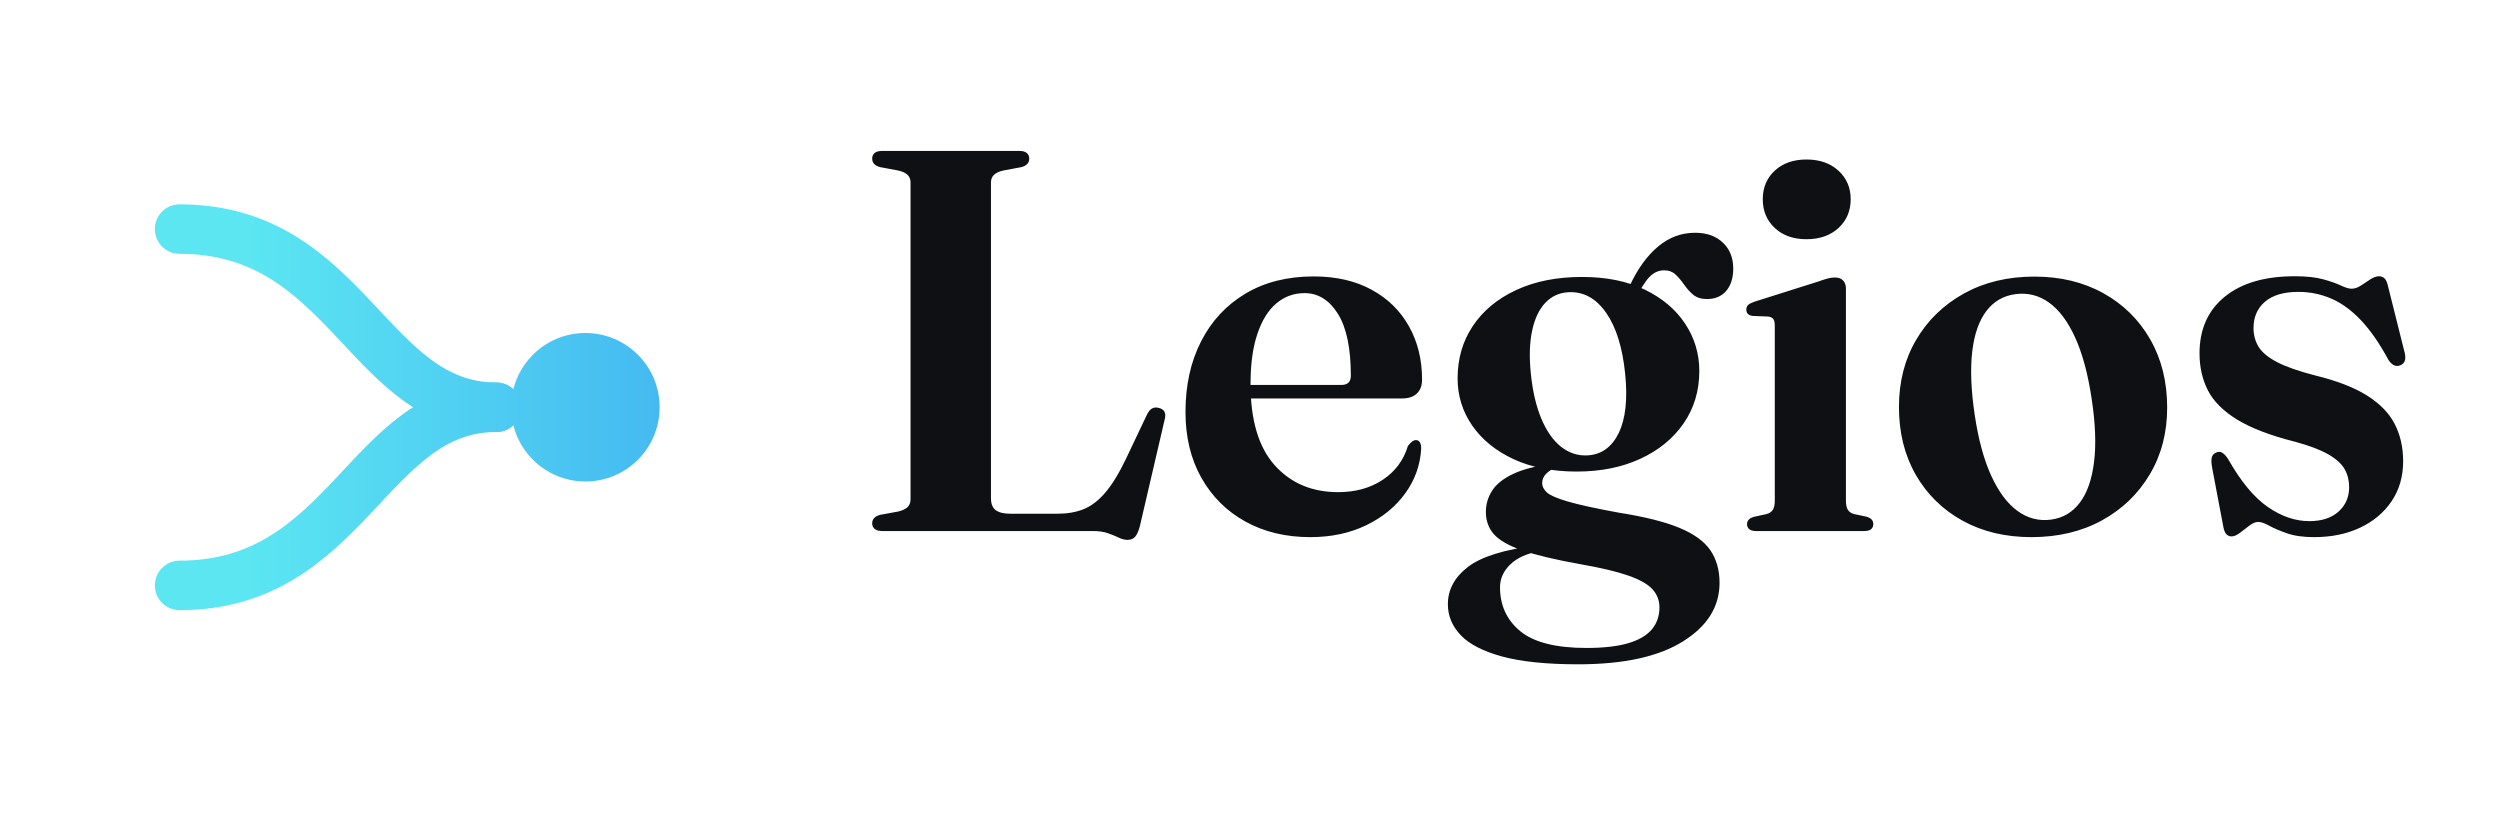
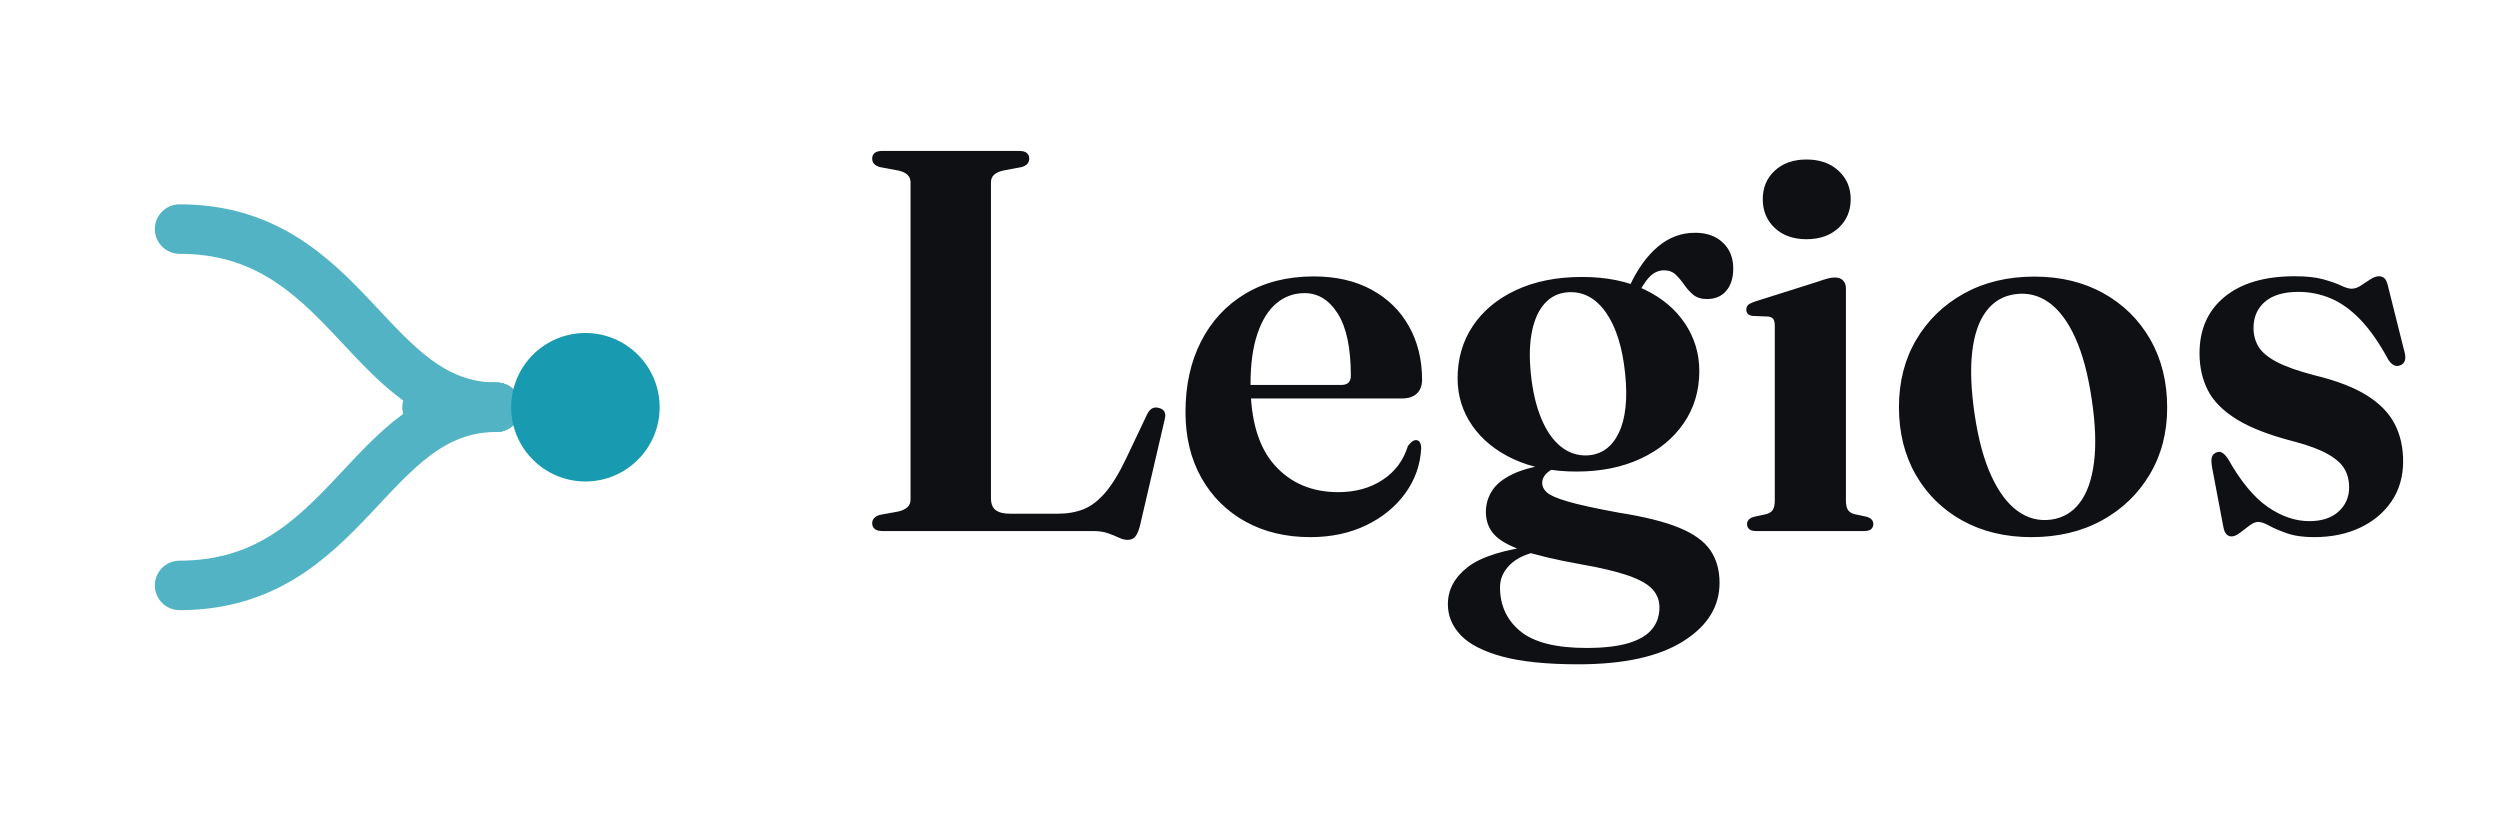
- <svg xmlns="http://www.w3.org/2000/svg" xmlns:xlink="http://www.w3.org/1999/xlink" width="442" height="144" viewBox="0 0 442 144">
-   <defs>
-     <filter id="filter-remove-color" x="0%" y="0%" width="100%" height="100%">
-       <feColorMatrix color-interpolation-filters="sRGB" values="0 0 0 0 1 0 0 0 0 1 0 0 0 0 1 0 0 0 1 0" />
-     </filter>
-     <linearGradient id="linear-pattern-0" gradientUnits="userSpaceOnUse" x1="16" y1="0" x2="128" y2="0">
-       <stop offset="0" stop-color="rgb(35.686%, 90.196%, 94.902%)" stop-opacity="1" />
-       <stop offset="1" stop-color="rgb(12.157%, 43.529%, 94.118%)" stop-opacity="1" />
-     </linearGradient>
-     <linearGradient id="linear-pattern-1" gradientUnits="userSpaceOnUse" x1="16" y1="0" x2="128" y2="0">
-       <stop offset="0" stop-color="rgb(35.686%, 90.196%, 94.902%)" stop-opacity="1" />
-       <stop offset="1" stop-color="rgb(12.157%, 43.529%, 94.118%)" stop-opacity="1" />
-     </linearGradient>
-     <mask id="mask-0">
-       <g filter="url(#filter-remove-color)">
-         <rect x="-44.2" y="-14.4" width="530.4" height="172.8" fill="rgb(0%, 0%, 0%)" fill-opacity="0.75" />
-       </g>
-     </mask>
-     <linearGradient id="linear-pattern-2" gradientUnits="userSpaceOnUse" x1="16" y1="0" x2="128" y2="0">
-       <stop offset="0" stop-color="rgb(35.686%, 90.196%, 94.902%)" stop-opacity="1" />
-       <stop offset="1" stop-color="rgb(12.157%, 43.529%, 94.118%)" stop-opacity="1" />
-     </linearGradient>
-     <clipPath id="clip-0">
-       <rect x="0" y="0" width="442" height="144" />
-     </clipPath>
-     <g id="source-19" clip-path="url(#clip-0)">
-       <path fill="none" stroke-width="5" stroke-linecap="round" stroke-linejoin="miter" stroke="url(#linear-pattern-2)" stroke-miterlimit="10" d="M 9 32 L 41 32 " transform="matrix(1.75, 0, 0, 1.75, 16, 16)" />
+ <svg xmlns="http://www.w3.org/2000/svg" viewBox="0 0 442 144" width="442" height="144" role="img" aria-label="Legios">
+   <g transform="matrix(1.75,0,0,1.75,16,16)">
+     <g fill="none" stroke="#189AB0" stroke-linecap="round" opacity=".75">
+       <path d="M9 14 C26 14 28 32 41 32" stroke-width="5" />
+       <path d="M9 50 C26 50 28 32 41 32" stroke-width="5" />
+       <path d="M34 32 H41" stroke-width="5" />
    </g>
-     <linearGradient id="linear-pattern-3" gradientUnits="userSpaceOnUse" x1="16" y1="0" x2="128" y2="0" gradientTransform="matrix(1.75, 0, 0, 1.75, 16, 16)">
-       <stop offset="0" stop-color="rgb(35.686%, 90.196%, 94.902%)" stop-opacity="1" />
-       <stop offset="1" stop-color="rgb(12.157%, 43.529%, 94.118%)" stop-opacity="1" />
-     </linearGradient>
-   </defs>
-   <path fill="none" stroke-width="5" stroke-linecap="round" stroke-linejoin="miter" stroke="url(#linear-pattern-0)" stroke-miterlimit="10" d="M 9 14 C 26 14 28 32 41 32 " transform="matrix(1.75, 0, 0, 1.75, 16, 16)" />
-   <path fill="none" stroke-width="5" stroke-linecap="round" stroke-linejoin="miter" stroke="url(#linear-pattern-1)" stroke-miterlimit="10" d="M 9 50 C 26 50 28 32 41 32 " transform="matrix(1.75, 0, 0, 1.75, 16, 16)" />
-   <g mask="url(#mask-0)">
-     <use xlink:href="#source-19" />
+     <circle cx="50" cy="32" r="7.5" fill="#189AB0" />
  </g>
-   <path fill-rule="nonzero" fill="url(#linear-pattern-3)" d="M 116.625 72 C 116.625 79.25 110.75 85.125 103.5 85.125 C 96.25 85.125 90.375 79.25 90.375 72 C 90.375 64.75 96.25 58.875 103.5 58.875 C 110.75 58.875 116.625 64.75 116.625 72 " />
-   <path fill-rule="nonzero" fill="rgb(5.5%, 6.3%, 7.8%)" fill-opacity="1" d="M 180.609 29.543 L 177.359 30.152 C 176.66 30.309 176.125 30.559 175.75 30.902 C 175.383 31.238 175.203 31.684 175.203 32.246 L 175.203 88.074 C 175.203 89.074 175.484 89.785 176.047 90.199 C 176.617 90.617 177.469 90.824 178.594 90.824 L 187.031 90.824 C 188.719 90.824 190.234 90.559 191.578 90.027 C 192.922 89.488 194.195 88.512 195.406 87.105 C 196.613 85.699 197.844 83.691 199.094 81.074 L 202.812 73.246 C 203.062 72.746 203.352 72.402 203.688 72.215 C 204.02 72.027 204.414 71.996 204.875 72.121 C 205.352 72.227 205.688 72.449 205.875 72.793 C 206.062 73.137 206.07 73.613 205.906 74.215 L 201.516 93.074 C 201.285 93.926 201.008 94.535 200.688 94.902 C 200.375 95.266 199.922 95.449 199.328 95.449 C 198.859 95.449 198.352 95.316 197.812 95.059 C 197.27 94.797 196.629 94.535 195.891 94.277 C 195.16 94.016 194.254 93.887 193.172 93.887 L 156 93.887 C 155.383 93.887 154.93 93.762 154.641 93.512 C 154.348 93.262 154.203 92.934 154.203 92.527 C 154.203 91.789 154.66 91.289 155.578 91.027 L 158.828 90.434 C 159.547 90.258 160.082 90.004 160.438 89.668 C 160.801 89.336 160.984 88.887 160.984 88.324 L 160.984 32.246 C 160.984 31.684 160.801 31.238 160.438 30.902 C 160.082 30.559 159.547 30.309 158.828 30.152 L 155.578 29.543 C 154.66 29.285 154.203 28.785 154.203 28.043 C 154.203 27.617 154.348 27.285 154.641 27.043 C 154.93 26.805 155.383 26.684 156 26.684 L 180.188 26.684 C 180.801 26.684 181.25 26.805 181.531 27.043 C 181.82 27.285 181.969 27.617 181.969 28.043 C 181.969 28.785 181.516 29.285 180.609 29.543 Z M 251.422 67.121 C 251.422 68.176 251.113 68.992 250.5 69.574 C 249.895 70.16 249.004 70.449 247.828 70.449 L 217.969 70.449 L 217.969 68.059 L 237.141 68.059 C 238.266 68.059 238.828 67.52 238.828 66.434 C 238.828 61.551 238.062 57.895 236.531 55.465 C 235 53.039 233.039 51.824 230.656 51.824 C 228.75 51.824 227.078 52.434 225.641 53.652 C 224.211 54.863 223.098 56.664 222.297 59.059 C 221.492 61.445 221.094 64.387 221.094 67.887 C 221.094 74.262 222.508 79.043 225.344 82.23 C 228.188 85.418 231.938 87.012 236.594 87.012 C 239.633 87.012 242.254 86.289 244.453 84.84 C 246.648 83.395 248.141 81.395 248.922 78.84 C 249.234 78.445 249.492 78.176 249.703 78.027 C 249.922 77.883 250.133 77.809 250.344 77.809 C 250.656 77.809 250.891 77.949 251.047 78.23 C 251.203 78.504 251.273 78.855 251.266 79.293 C 251.109 82.199 250.172 84.84 248.453 87.215 C 246.734 89.59 244.426 91.477 241.531 92.871 C 238.633 94.266 235.344 94.965 231.656 94.965 C 227.332 94.965 223.508 94.047 220.188 92.215 C 216.875 90.383 214.281 87.805 212.406 84.48 C 210.531 81.16 209.594 77.277 209.594 72.84 C 209.594 68.121 210.508 63.965 212.344 60.371 C 214.176 56.77 216.789 53.949 220.188 51.918 C 223.582 49.887 227.609 48.871 232.266 48.871 C 236.234 48.871 239.648 49.66 242.516 51.23 C 245.379 52.793 247.578 54.949 249.109 57.699 C 250.648 60.441 251.422 63.582 251.422 67.121 Z M 286.188 90.637 C 282.102 89.887 279.102 89.23 277.188 88.668 C 275.27 88.105 274.035 87.57 273.484 87.059 C 272.93 86.551 272.656 85.996 272.656 85.402 C 272.656 84.801 272.883 84.258 273.344 83.777 C 273.801 83.301 274.453 82.887 275.297 82.543 L 274.75 81.965 C 271.707 82.34 269.305 82.945 267.547 83.777 C 265.797 84.602 264.551 85.59 263.812 86.746 C 263.07 87.895 262.703 89.148 262.703 90.512 C 262.703 92.043 263.164 93.348 264.094 94.418 C 265.031 95.5 266.695 96.457 269.094 97.293 C 271.5 98.125 274.906 98.938 279.312 99.73 C 283.008 100.375 285.879 101.059 287.922 101.777 C 289.961 102.496 291.383 103.309 292.188 104.215 C 292.988 105.121 293.391 106.172 293.391 107.371 C 293.391 108.91 292.938 110.219 292.031 111.293 C 291.125 112.363 289.723 113.176 287.828 113.73 C 285.93 114.281 283.484 114.559 280.484 114.559 C 275.078 114.559 271.176 113.566 268.781 111.59 C 266.395 109.621 265.203 107.027 265.203 103.809 C 265.203 102.316 265.801 100.984 267 99.809 C 268.207 98.629 269.969 97.84 272.281 97.434 L 271.828 96.418 C 265.973 97.145 261.867 98.422 259.516 100.246 C 257.16 102.066 255.984 104.262 255.984 106.824 C 255.984 108.875 256.738 110.699 258.25 112.293 C 259.77 113.895 262.219 115.156 265.594 116.074 C 268.969 116.988 273.445 117.449 279.031 117.449 C 287.07 117.449 293.242 116.098 297.547 113.402 C 301.859 110.715 304.016 107.262 304.016 103.043 C 304.016 100.781 303.469 98.855 302.375 97.262 C 301.281 95.676 299.438 94.355 296.844 93.293 C 294.258 92.23 290.707 91.348 286.188 90.637 Z M 287.078 52.73 L 289.125 52.918 C 290.051 51.055 290.883 49.738 291.625 48.965 C 292.375 48.184 293.238 47.793 294.219 47.793 C 295.051 47.793 295.734 48.051 296.266 48.559 C 296.797 49.07 297.297 49.664 297.766 50.34 C 298.234 51.02 298.77 51.613 299.375 52.121 C 299.988 52.621 300.797 52.871 301.797 52.871 C 303.242 52.871 304.379 52.387 305.203 51.418 C 306.023 50.449 306.438 49.145 306.438 47.496 C 306.438 45.57 305.82 44.035 304.594 42.887 C 303.375 41.73 301.738 41.152 299.688 41.152 C 297.25 41.152 295.062 41.973 293.125 43.605 C 291.188 45.23 289.523 47.535 288.141 50.512 Z M 300.438 65.605 C 300.438 62.535 299.598 59.738 297.922 57.215 C 296.254 54.695 293.875 52.691 290.781 51.199 C 287.688 49.711 284 48.965 279.719 48.965 C 275.25 48.965 271.363 49.738 268.062 51.277 C 264.758 52.809 262.207 54.926 260.406 57.621 C 258.602 60.309 257.703 63.402 257.703 66.902 C 257.703 69.957 258.562 72.73 260.281 75.23 C 262.008 77.73 264.453 79.715 267.609 81.184 C 270.766 82.645 274.484 83.371 278.766 83.371 C 283.016 83.371 286.77 82.617 290.031 81.105 C 293.289 79.598 295.836 77.508 297.672 74.84 C 299.516 72.164 300.438 69.086 300.438 65.605 Z M 277.266 51.668 C 279.922 51.512 282.145 52.711 283.938 55.262 C 285.727 57.816 286.859 61.426 287.328 66.09 C 287.785 70.539 287.41 74.02 286.203 76.527 C 285.004 79.027 283.172 80.355 280.703 80.512 C 278.973 80.605 277.398 80.098 275.984 78.98 C 274.578 77.855 273.414 76.195 272.5 73.996 C 271.582 71.801 270.969 69.164 270.656 66.09 C 270.352 63.145 270.426 60.613 270.875 58.496 C 271.32 56.371 272.094 54.727 273.188 53.559 C 274.281 52.395 275.641 51.762 277.266 51.668 Z M 326.359 50.98 L 326.359 88.465 C 326.359 89.207 326.473 89.762 326.703 90.137 C 326.941 90.504 327.312 90.754 327.812 90.887 L 330 91.355 C 330.426 91.48 330.734 91.652 330.922 91.871 C 331.109 92.09 331.203 92.352 331.203 92.652 C 331.203 93.027 331.07 93.332 330.812 93.559 C 330.551 93.777 330.141 93.887 329.578 93.887 L 310.469 93.887 C 309.938 93.887 309.535 93.777 309.266 93.559 C 309.004 93.332 308.875 93.027 308.875 92.652 C 308.875 92.363 308.969 92.113 309.156 91.902 C 309.344 91.684 309.641 91.512 310.047 91.387 L 312.328 90.887 C 312.836 90.742 313.207 90.492 313.438 90.137 C 313.664 89.773 313.781 89.227 313.781 88.496 L 313.781 57.574 C 313.781 57.035 313.691 56.645 313.516 56.402 C 313.336 56.164 313.039 56.02 312.625 55.965 L 309.828 55.855 C 309.441 55.785 309.164 55.652 309 55.465 C 308.832 55.277 308.75 55.039 308.75 54.746 C 308.75 54.402 308.848 54.133 309.047 53.934 C 309.254 53.738 309.617 53.543 310.141 53.355 L 321.266 49.84 C 322.086 49.551 322.723 49.348 323.172 49.23 C 323.629 49.117 324.035 49.059 324.391 49.059 C 325.047 49.059 325.535 49.238 325.859 49.59 C 326.191 49.945 326.359 50.41 326.359 50.98 Z M 319.391 42.293 C 317.066 42.293 315.195 41.633 313.781 40.309 C 312.363 38.977 311.656 37.285 311.656 35.23 C 311.656 33.168 312.363 31.48 313.781 30.168 C 315.207 28.855 317.078 28.199 319.391 28.199 C 321.723 28.199 323.609 28.863 325.047 30.184 C 326.484 31.508 327.203 33.191 327.203 35.23 C 327.203 37.285 326.484 38.977 325.047 40.309 C 323.609 41.633 321.723 42.293 319.391 42.293 Z M 359.688 48.902 C 364.289 48.902 368.352 49.883 371.875 51.84 C 375.406 53.801 378.164 56.52 380.156 59.996 C 382.156 63.477 383.156 67.504 383.156 72.074 C 383.156 76.492 382.129 80.426 380.078 83.871 C 378.035 87.32 375.211 90.035 371.609 92.012 C 368.016 93.98 363.863 94.965 359.156 94.965 C 354.539 94.965 350.473 93.988 346.953 92.043 C 343.441 90.098 340.691 87.395 338.703 83.934 C 336.723 80.477 335.734 76.488 335.734 71.965 C 335.734 67.496 336.75 63.535 338.781 60.074 C 340.82 56.605 343.641 53.879 347.234 51.887 C 350.828 49.898 354.977 48.902 359.688 48.902 Z M 362.609 91.871 C 364.703 91.59 366.395 90.602 367.688 88.902 C 368.988 87.207 369.832 84.82 370.219 81.746 C 370.613 78.676 370.477 74.945 369.812 70.559 C 369.164 66.176 368.195 62.559 366.906 59.715 C 365.613 56.863 364.066 54.789 362.266 53.496 C 360.461 52.207 358.473 51.711 356.297 52.012 C 354.18 52.293 352.473 53.293 351.172 55.012 C 349.879 56.723 349.051 59.105 348.688 62.168 C 348.332 65.23 348.477 68.949 349.125 73.324 C 349.77 77.66 350.742 81.254 352.047 84.105 C 353.359 86.961 354.91 89.039 356.703 90.34 C 358.504 91.645 360.473 92.152 362.609 91.871 Z M 408.281 92.137 C 410.488 92.137 412.211 91.574 413.453 90.449 C 414.703 89.324 415.328 87.883 415.328 86.121 C 415.328 84.945 415.062 83.887 414.531 82.949 C 414 82.004 413.039 81.133 411.656 80.34 C 410.281 79.539 408.32 78.793 405.781 78.105 C 401.383 76.992 397.957 75.68 395.5 74.168 C 393.051 72.66 391.332 70.934 390.344 68.996 C 389.363 67.051 388.875 64.879 388.875 62.48 C 388.875 58.23 390.352 54.898 393.312 52.48 C 396.27 50.055 400.406 48.84 405.719 48.84 C 407.781 48.84 409.461 49.023 410.766 49.387 C 412.078 49.754 413.125 50.121 413.906 50.496 C 414.688 50.863 415.301 51.043 415.75 51.043 C 416.281 51.043 416.828 50.863 417.391 50.496 C 417.961 50.121 418.523 49.754 419.078 49.387 C 419.641 49.023 420.156 48.84 420.625 48.84 C 420.945 48.84 421.238 48.941 421.5 49.137 C 421.758 49.336 421.969 49.723 422.125 50.293 L 425.016 61.84 C 425.242 62.559 425.312 63.148 425.219 63.605 C 425.125 64.066 424.852 64.387 424.406 64.574 C 423.969 64.742 423.582 64.742 423.25 64.574 C 422.914 64.41 422.594 64.098 422.281 63.637 C 420.664 60.648 419.016 58.277 417.328 56.527 C 415.648 54.777 413.906 53.523 412.094 52.762 C 410.289 51.992 408.375 51.605 406.344 51.605 C 403.758 51.605 401.789 52.191 400.438 53.355 C 399.094 54.512 398.422 56.059 398.422 57.996 C 398.422 59.215 398.719 60.32 399.312 61.309 C 399.914 62.289 401.008 63.195 402.594 64.027 C 404.188 64.852 406.457 65.645 409.406 66.402 C 413.207 67.332 416.238 68.508 418.5 69.934 C 420.758 71.352 422.383 73.023 423.375 74.949 C 424.375 76.879 424.875 79.082 424.875 81.559 C 424.875 84.246 424.195 86.598 422.844 88.605 C 421.488 90.617 419.629 92.18 417.266 93.293 C 414.91 94.406 412.203 94.965 409.141 94.965 C 407.203 94.965 405.594 94.734 404.312 94.277 C 403.039 93.832 402.004 93.387 401.203 92.949 C 400.398 92.504 399.75 92.277 399.25 92.277 C 398.781 92.277 398.266 92.492 397.703 92.918 C 397.141 93.348 396.582 93.773 396.031 94.199 C 395.477 94.625 394.973 94.84 394.516 94.84 C 394.191 94.84 393.898 94.715 393.641 94.465 C 393.391 94.215 393.207 93.789 393.094 93.184 L 391.125 82.793 C 390.969 81.941 390.938 81.309 391.031 80.902 C 391.133 80.488 391.395 80.191 391.812 80.012 C 392.227 79.824 392.598 79.84 392.922 80.059 C 393.254 80.27 393.598 80.648 393.953 81.199 C 396.191 85.148 398.523 87.961 400.953 89.637 C 403.379 91.305 405.82 92.137 408.281 92.137 Z M 150 0 " />
+   <path fill="#0E1014" d="M 180.609 29.543 L 177.359 30.152 C 176.66 30.309 176.125 30.559 175.75 30.902 C 175.383 31.238 175.203 31.684 175.203 32.246 L 175.203 88.074 C 175.203 89.074 175.484 89.785 176.047 90.199 C 176.617 90.617 177.469 90.824 178.594 90.824 L 187.031 90.824 C 188.719 90.824 190.234 90.559 191.578 90.027 C 192.922 89.488 194.195 88.512 195.406 87.105 C 196.613 85.699 197.844 83.691 199.094 81.074 L 202.812 73.246 C 203.062 72.746 203.352 72.402 203.688 72.215 C 204.02 72.027 204.414 71.996 204.875 72.121 C 205.352 72.227 205.688 72.449 205.875 72.793 C 206.062 73.137 206.07 73.613 205.906 74.215 L 201.516 93.074 C 201.285 93.926 201.008 94.535 200.688 94.902 C 200.375 95.266 199.922 95.449 199.328 95.449 C 198.859 95.449 198.352 95.316 197.812 95.059 C 197.27 94.797 196.629 94.535 195.891 94.277 C 195.16 94.016 194.254 93.887 193.172 93.887 L 156 93.887 C 155.383 93.887 154.93 93.762 154.641 93.512 C 154.348 93.262 154.203 92.934 154.203 92.527 C 154.203 91.789 154.66 91.289 155.578 91.027 L 158.828 90.434 C 159.547 90.258 160.082 90.004 160.438 89.668 C 160.801 89.336 160.984 88.887 160.984 88.324 L 160.984 32.246 C 160.984 31.684 160.801 31.238 160.438 30.902 C 160.082 30.559 159.547 30.309 158.828 30.152 L 155.578 29.543 C 154.66 29.285 154.203 28.785 154.203 28.043 C 154.203 27.617 154.348 27.285 154.641 27.043 C 154.93 26.805 155.383 26.684 156 26.684 L 180.188 26.684 C 180.801 26.684 181.25 26.805 181.531 27.043 C 181.82 27.285 181.969 27.617 181.969 28.043 C 181.969 28.785 181.516 29.285 180.609 29.543 Z M 251.422 67.121 C 251.422 68.176 251.113 68.992 250.5 69.574 C 249.895 70.16 249.004 70.449 247.828 70.449 L 217.969 70.449 L 217.969 68.059 L 237.141 68.059 C 238.266 68.059 238.828 67.52 238.828 66.434 C 238.828 61.551 238.062 57.895 236.531 55.465 C 235 53.039 233.039 51.824 230.656 51.824 C 228.75 51.824 227.078 52.434 225.641 53.652 C 224.211 54.863 223.098 56.664 222.297 59.059 C 221.492 61.445 221.094 64.387 221.094 67.887 C 221.094 74.262 222.508 79.043 225.344 82.23 C 228.188 85.418 231.938 87.012 236.594 87.012 C 239.633 87.012 242.254 86.289 244.453 84.84 C 246.648 83.395 248.141 81.395 248.922 78.84 C 249.234 78.445 249.492 78.176 249.703 78.027 C 249.922 77.883 250.133 77.809 250.344 77.809 C 250.656 77.809 250.891 77.949 251.047 78.23 C 251.203 78.504 251.273 78.855 251.266 79.293 C 251.109 82.199 250.172 84.84 248.453 87.215 C 246.734 89.59 244.426 91.477 241.531 92.871 C 238.633 94.266 235.344 94.965 231.656 94.965 C 227.332 94.965 223.508 94.047 220.188 92.215 C 216.875 90.383 214.281 87.805 212.406 84.48 C 210.531 81.16 209.594 77.277 209.594 72.84 C 209.594 68.121 210.508 63.965 212.344 60.371 C 214.176 56.77 216.789 53.949 220.188 51.918 C 223.582 49.887 227.609 48.871 232.266 48.871 C 236.234 48.871 239.648 49.66 242.516 51.23 C 245.379 52.793 247.578 54.949 249.109 57.699 C 250.648 60.441 251.422 63.582 251.422 67.121 Z M 286.188 90.637 C 282.102 89.887 279.102 89.23 277.188 88.668 C 275.27 88.105 274.035 87.57 273.484 87.059 C 272.93 86.551 272.656 85.996 272.656 85.402 C 272.656 84.801 272.883 84.258 273.344 83.777 C 273.801 83.301 274.453 82.887 275.297 82.543 L 274.75 81.965 C 271.707 82.34 269.305 82.945 267.547 83.777 C 265.797 84.602 264.551 85.59 263.812 86.746 C 263.07 87.895 262.703 89.148 262.703 90.512 C 262.703 92.043 263.164 93.348 264.094 94.418 C 265.031 95.5 266.695 96.457 269.094 97.293 C 271.5 98.125 274.906 98.938 279.312 99.73 C 283.008 100.375 285.879 101.059 287.922 101.777 C 289.961 102.496 291.383 103.309 292.188 104.215 C 292.988 105.121 293.391 106.172 293.391 107.371 C 293.391 108.91 292.938 110.219 292.031 111.293 C 291.125 112.363 289.723 113.176 287.828 113.73 C 285.93 114.281 283.484 114.559 280.484 114.559 C 275.078 114.559 271.176 113.566 268.781 111.59 C 266.395 109.621 265.203 107.027 265.203 103.809 C 265.203 102.316 265.801 100.984 267 99.809 C 268.207 98.629 269.969 97.84 272.281 97.434 L 271.828 96.418 C 265.973 97.145 261.867 98.422 259.516 100.246 C 257.16 102.066 255.984 104.262 255.984 106.824 C 255.984 108.875 256.738 110.699 258.25 112.293 C 259.77 113.895 262.219 115.156 265.594 116.074 C 268.969 116.988 273.445 117.449 279.031 117.449 C 287.07 117.449 293.242 116.098 297.547 113.402 C 301.859 110.715 304.016 107.262 304.016 103.043 C 304.016 100.781 303.469 98.855 302.375 97.262 C 301.281 95.676 299.438 94.355 296.844 93.293 C 294.258 92.23 290.707 91.348 286.188 90.637 Z M 287.078 52.73 L 289.125 52.918 C 290.051 51.055 290.883 49.738 291.625 48.965 C 292.375 48.184 293.238 47.793 294.219 47.793 C 295.051 47.793 295.734 48.051 296.266 48.559 C 296.797 49.07 297.297 49.664 297.766 50.34 C 298.234 51.02 298.77 51.613 299.375 52.121 C 299.988 52.621 300.797 52.871 301.797 52.871 C 303.242 52.871 304.379 52.387 305.203 51.418 C 306.023 50.449 306.438 49.145 306.438 47.496 C 306.438 45.57 305.82 44.035 304.594 42.887 C 303.375 41.73 301.738 41.152 299.688 41.152 C 297.25 41.152 295.062 41.973 293.125 43.605 C 291.188 45.23 289.523 47.535 288.141 50.512 Z M 300.438 65.605 C 300.438 62.535 299.598 59.738 297.922 57.215 C 296.254 54.695 293.875 52.691 290.781 51.199 C 287.688 49.711 284 48.965 279.719 48.965 C 275.25 48.965 271.363 49.738 268.062 51.277 C 264.758 52.809 262.207 54.926 260.406 57.621 C 258.602 60.309 257.703 63.402 257.703 66.902 C 257.703 69.957 258.562 72.73 260.281 75.23 C 262.008 77.73 264.453 79.715 267.609 81.184 C 270.766 82.645 274.484 83.371 278.766 83.371 C 283.016 83.371 286.77 82.617 290.031 81.105 C 293.289 79.598 295.836 77.508 297.672 74.84 C 299.516 72.164 300.438 69.086 300.438 65.605 Z M 277.266 51.668 C 279.922 51.512 282.145 52.711 283.938 55.262 C 285.727 57.816 286.859 61.426 287.328 66.09 C 287.785 70.539 287.41 74.02 286.203 76.527 C 285.004 79.027 283.172 80.355 280.703 80.512 C 278.973 80.605 277.398 80.098 275.984 78.98 C 274.578 77.855 273.414 76.195 272.5 73.996 C 271.582 71.801 270.969 69.164 270.656 66.09 C 270.352 63.145 270.426 60.613 270.875 58.496 C 271.32 56.371 272.094 54.727 273.188 53.559 C 274.281 52.395 275.641 51.762 277.266 51.668 Z M 326.359 50.98 L 326.359 88.465 C 326.359 89.207 326.473 89.762 326.703 90.137 C 326.941 90.504 327.312 90.754 327.812 90.887 L 330 91.355 C 330.426 91.48 330.734 91.652 330.922 91.871 C 331.109 92.09 331.203 92.352 331.203 92.652 C 331.203 93.027 331.07 93.332 330.812 93.559 C 330.551 93.777 330.141 93.887 329.578 93.887 L 310.469 93.887 C 309.938 93.887 309.535 93.777 309.266 93.559 C 309.004 93.332 308.875 93.027 308.875 92.652 C 308.875 92.363 308.969 92.113 309.156 91.902 C 309.344 91.684 309.641 91.512 310.047 91.387 L 312.328 90.887 C 312.836 90.742 313.207 90.492 313.438 90.137 C 313.664 89.773 313.781 89.227 313.781 88.496 L 313.781 57.574 C 313.781 57.035 313.691 56.645 313.516 56.402 C 313.336 56.164 313.039 56.02 312.625 55.965 L 309.828 55.855 C 309.441 55.785 309.164 55.652 309 55.465 C 308.832 55.277 308.75 55.039 308.75 54.746 C 308.75 54.402 308.848 54.133 309.047 53.934 C 309.254 53.738 309.617 53.543 310.141 53.355 L 321.266 49.84 C 322.086 49.551 322.723 49.348 323.172 49.23 C 323.629 49.117 324.035 49.059 324.391 49.059 C 325.047 49.059 325.535 49.238 325.859 49.59 C 326.191 49.945 326.359 50.41 326.359 50.98 Z M 319.391 42.293 C 317.066 42.293 315.195 41.633 313.781 40.309 C 312.363 38.977 311.656 37.285 311.656 35.23 C 311.656 33.168 312.363 31.48 313.781 30.168 C 315.207 28.855 317.078 28.199 319.391 28.199 C 321.723 28.199 323.609 28.863 325.047 30.184 C 326.484 31.508 327.203 33.191 327.203 35.23 C 327.203 37.285 326.484 38.977 325.047 40.309 C 323.609 41.633 321.723 42.293 319.391 42.293 Z M 359.688 48.902 C 364.289 48.902 368.352 49.883 371.875 51.84 C 375.406 53.801 378.164 56.52 380.156 59.996 C 382.156 63.477 383.156 67.504 383.156 72.074 C 383.156 76.492 382.129 80.426 380.078 83.871 C 378.035 87.32 375.211 90.035 371.609 92.012 C 368.016 93.98 363.863 94.965 359.156 94.965 C 354.539 94.965 350.473 93.988 346.953 92.043 C 343.441 90.098 340.691 87.395 338.703 83.934 C 336.723 80.477 335.734 76.488 335.734 71.965 C 335.734 67.496 336.75 63.535 338.781 60.074 C 340.82 56.605 343.641 53.879 347.234 51.887 C 350.828 49.898 354.977 48.902 359.688 48.902 Z M 362.609 91.871 C 364.703 91.59 366.395 90.602 367.688 88.902 C 368.988 87.207 369.832 84.82 370.219 81.746 C 370.613 78.676 370.477 74.945 369.812 70.559 C 369.164 66.176 368.195 62.559 366.906 59.715 C 365.613 56.863 364.066 54.789 362.266 53.496 C 360.461 52.207 358.473 51.711 356.297 52.012 C 354.18 52.293 352.473 53.293 351.172 55.012 C 349.879 56.723 349.051 59.105 348.688 62.168 C 348.332 65.23 348.477 68.949 349.125 73.324 C 349.77 77.66 350.742 81.254 352.047 84.105 C 353.359 86.961 354.91 89.039 356.703 90.34 C 358.504 91.645 360.473 92.152 362.609 91.871 Z M 408.281 92.137 C 410.488 92.137 412.211 91.574 413.453 90.449 C 414.703 89.324 415.328 87.883 415.328 86.121 C 415.328 84.945 415.062 83.887 414.531 82.949 C 414 82.004 413.039 81.133 411.656 80.34 C 410.281 79.539 408.32 78.793 405.781 78.105 C 401.383 76.992 397.957 75.68 395.5 74.168 C 393.051 72.66 391.332 70.934 390.344 68.996 C 389.363 67.051 388.875 64.879 388.875 62.48 C 388.875 58.23 390.352 54.898 393.312 52.48 C 396.27 50.055 400.406 48.84 405.719 48.84 C 407.781 48.84 409.461 49.023 410.766 49.387 C 412.078 49.754 413.125 50.121 413.906 50.496 C 414.688 50.863 415.301 51.043 415.75 51.043 C 416.281 51.043 416.828 50.863 417.391 50.496 C 417.961 50.121 418.523 49.754 419.078 49.387 C 419.641 49.023 420.156 48.84 420.625 48.84 C 420.945 48.84 421.238 48.941 421.5 49.137 C 421.758 49.336 421.969 49.723 422.125 50.293 L 425.016 61.84 C 425.242 62.559 425.312 63.148 425.219 63.605 C 425.125 64.066 424.852 64.387 424.406 64.574 C 423.969 64.742 423.582 64.742 423.25 64.574 C 422.914 64.41 422.594 64.098 422.281 63.637 C 420.664 60.648 419.016 58.277 417.328 56.527 C 415.648 54.777 413.906 53.523 412.094 52.762 C 410.289 51.992 408.375 51.605 406.344 51.605 C 403.758 51.605 401.789 52.191 400.438 53.355 C 399.094 54.512 398.422 56.059 398.422 57.996 C 398.422 59.215 398.719 60.32 399.312 61.309 C 399.914 62.289 401.008 63.195 402.594 64.027 C 404.188 64.852 406.457 65.645 409.406 66.402 C 413.207 67.332 416.238 68.508 418.5 69.934 C 420.758 71.352 422.383 73.023 423.375 74.949 C 424.375 76.879 424.875 79.082 424.875 81.559 C 424.875 84.246 424.195 86.598 422.844 88.605 C 421.488 90.617 419.629 92.18 417.266 93.293 C 414.91 94.406 412.203 94.965 409.141 94.965 C 407.203 94.965 405.594 94.734 404.312 94.277 C 403.039 93.832 402.004 93.387 401.203 92.949 C 400.398 92.504 399.75 92.277 399.25 92.277 C 398.781 92.277 398.266 92.492 397.703 92.918 C 397.141 93.348 396.582 93.773 396.031 94.199 C 395.477 94.625 394.973 94.84 394.516 94.84 C 394.191 94.84 393.898 94.715 393.641 94.465 C 393.391 94.215 393.207 93.789 393.094 93.184 L 391.125 82.793 C 390.969 81.941 390.938 81.309 391.031 80.902 C 391.133 80.488 391.395 80.191 391.812 80.012 C 392.227 79.824 392.598 79.84 392.922 80.059 C 393.254 80.27 393.598 80.648 393.953 81.199 C 396.191 85.148 398.523 87.961 400.953 89.637 C 403.379 91.305 405.82 92.137 408.281 92.137 Z M 150 0 " />
</svg>
